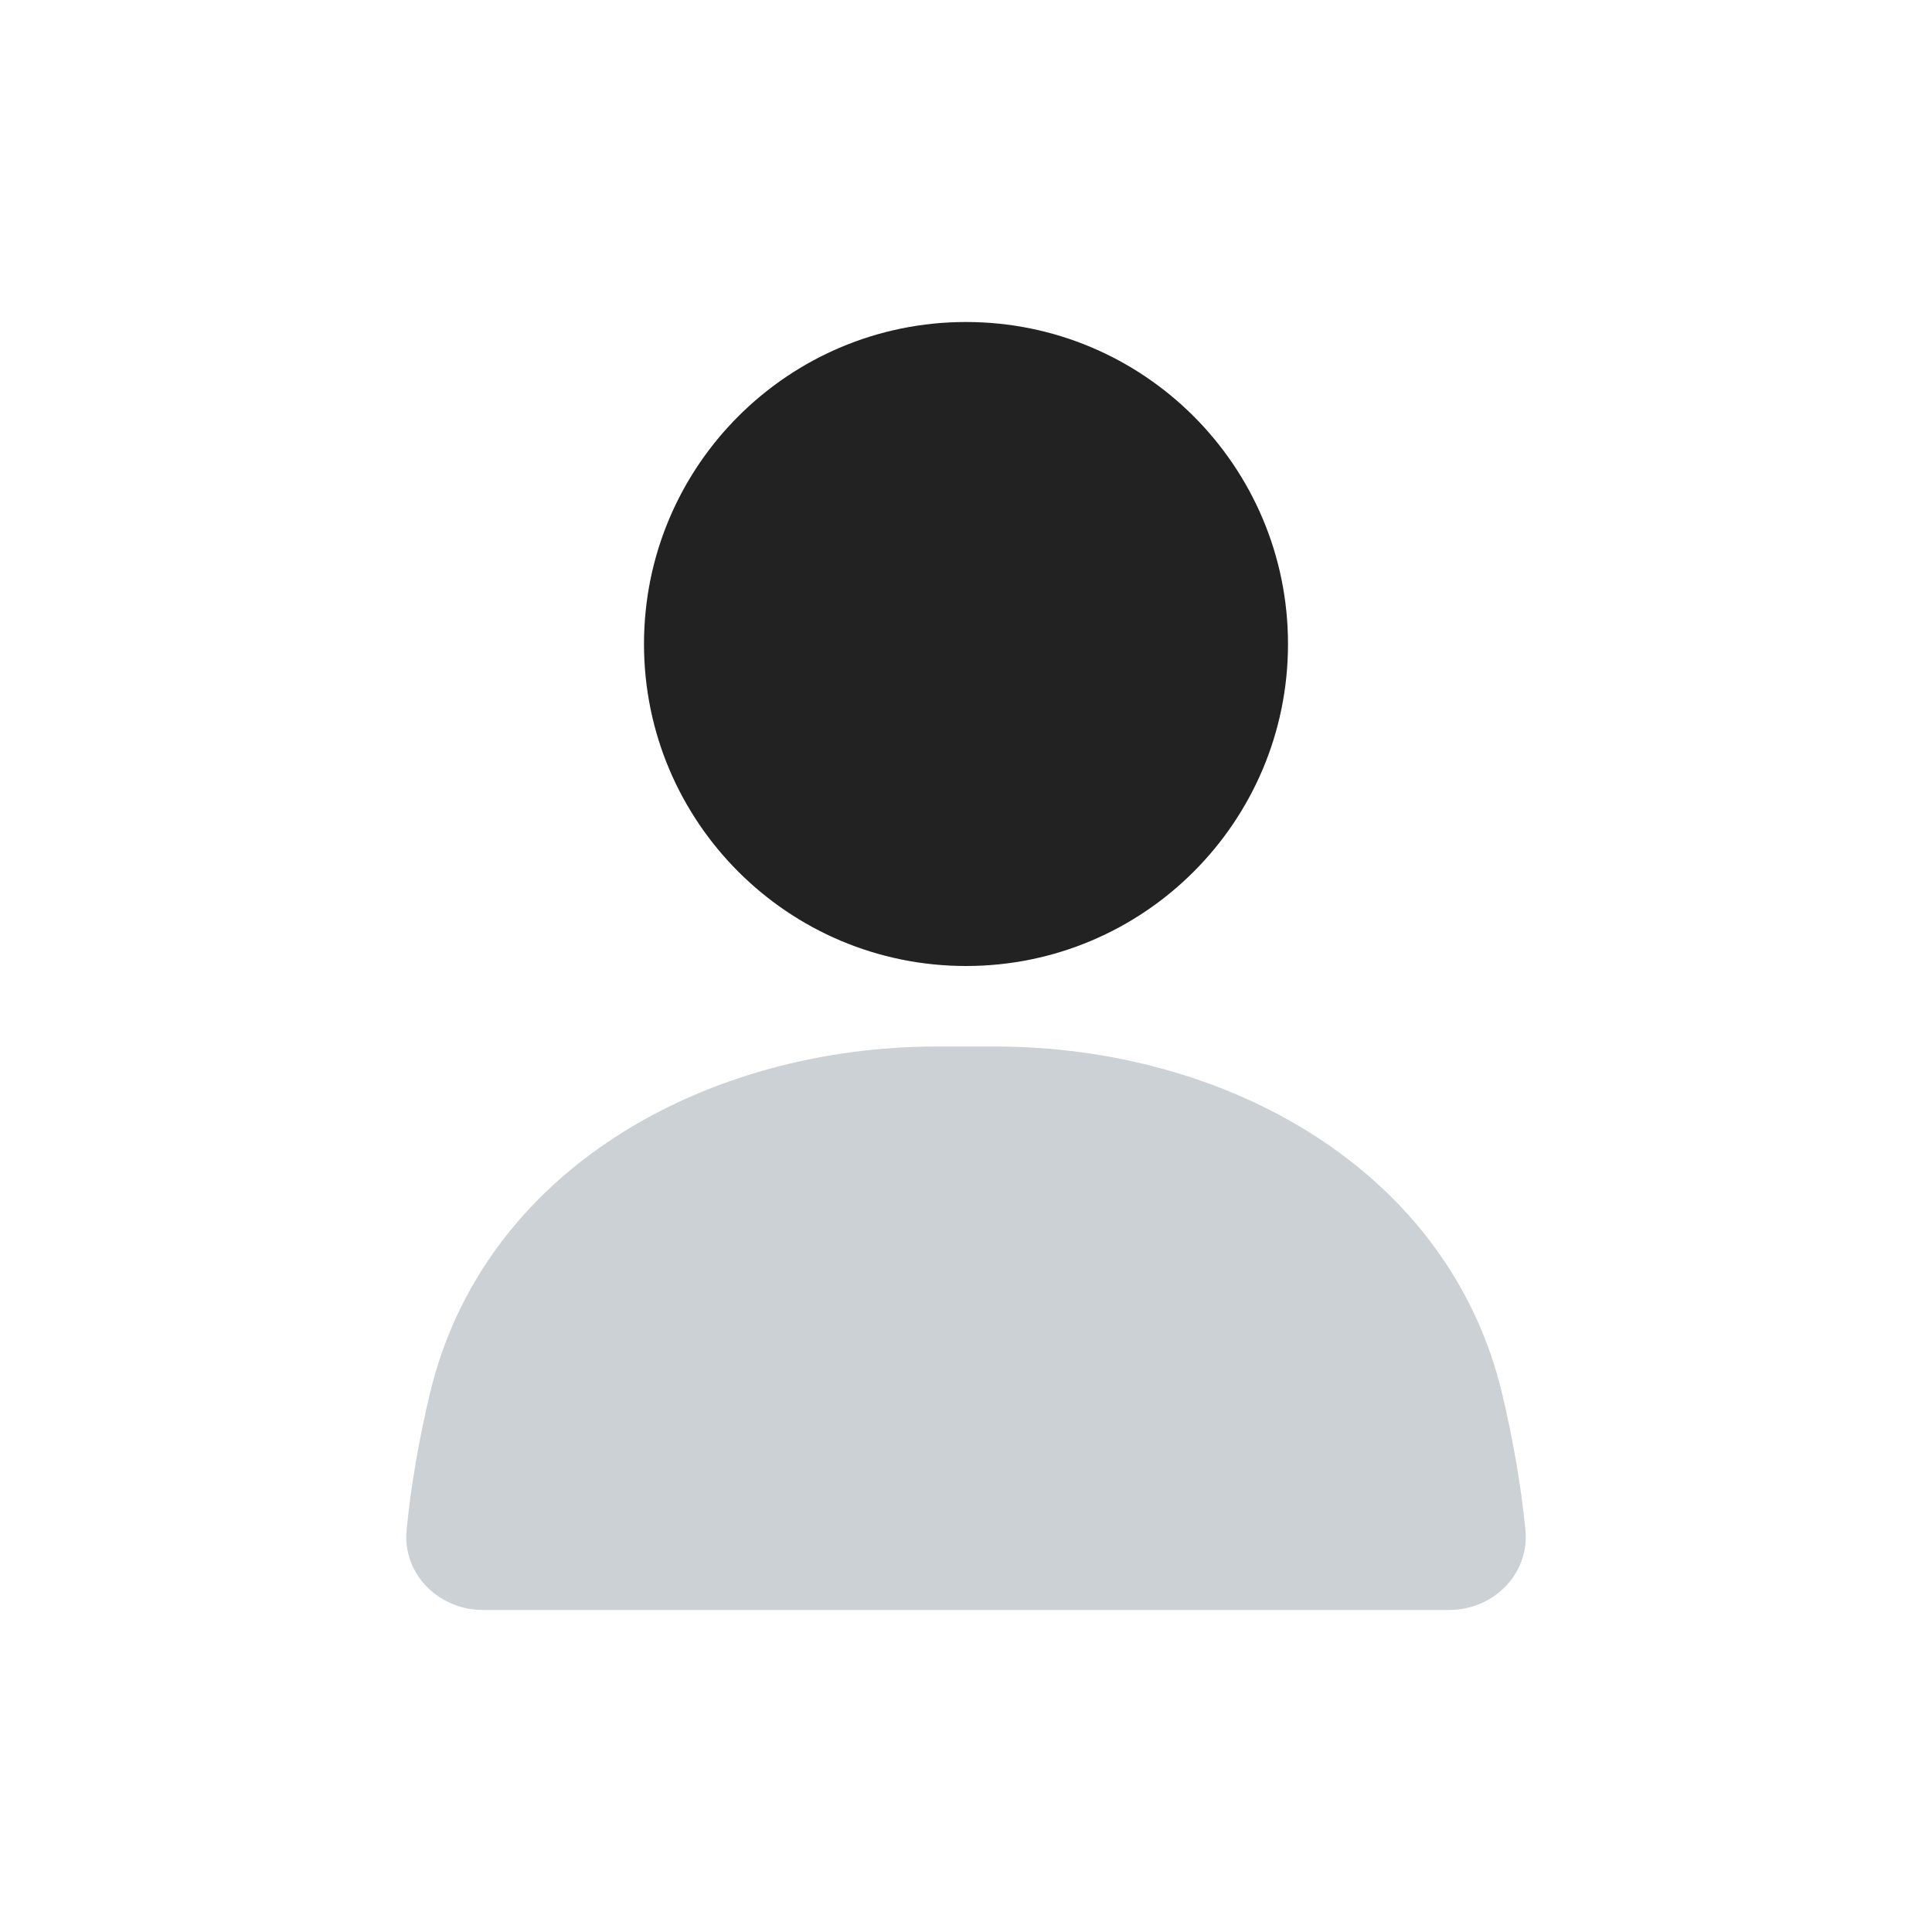
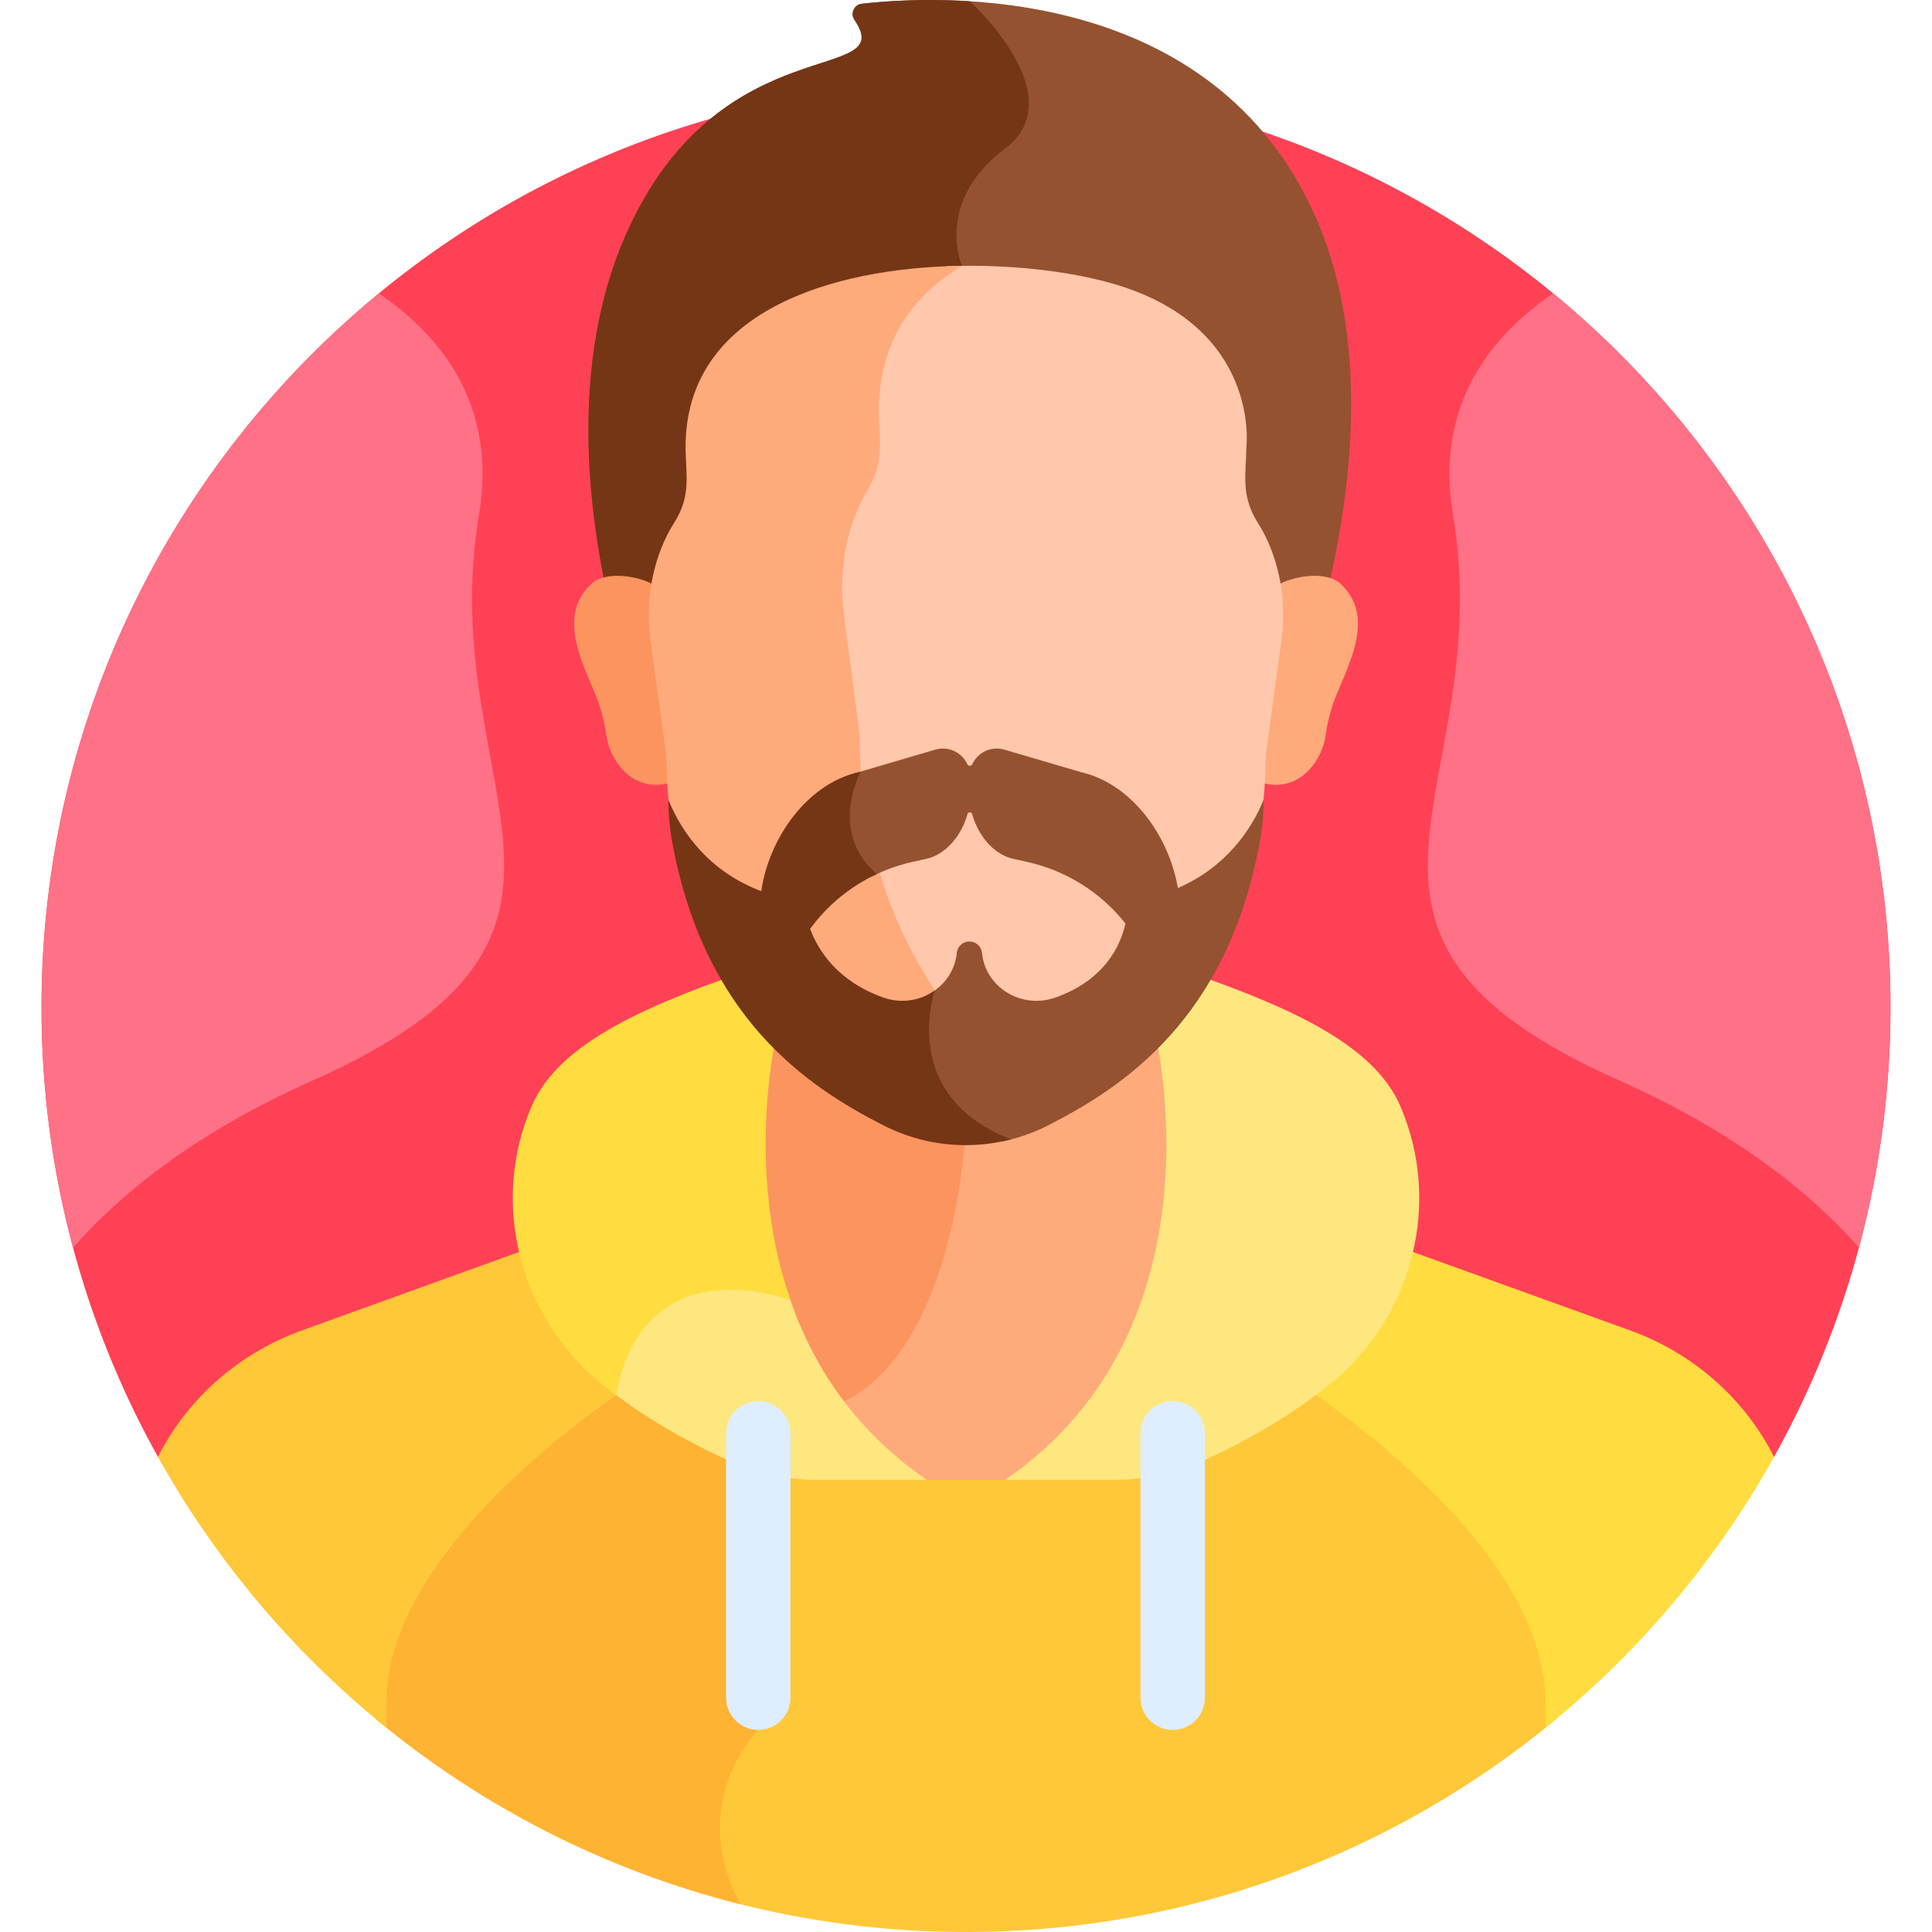
- <svg xmlns="http://www.w3.org/2000/svg" width="800px" height="800px" viewBox="0 0 24 24" fill="none">
-   <circle cx="12" cy="8" r="4" fill="#222222" />
-   <path d="M5.338 17.321C5.999 14.527 8.772 13 11.643 13H12.357C15.228 13 18.001 14.527 18.662 17.321C18.79 17.861 18.892 18.427 18.949 19.002C19.004 19.551 18.552 20 18 20H6C5.448 20 4.996 19.551 5.051 19.002C5.108 18.427 5.21 17.861 5.338 17.321Z" fill="#2A4157" fill-opacity="0.24" />
+ <svg xmlns="http://www.w3.org/2000/svg" version="1.1" width="512" height="512" x="0" y="0" viewBox="0 0 512 512" style="enable-background:new 0 0 512 512" xml:space="preserve" class="">
+   <g>
+     <path fill="#ff4155" d="M470.135 386.1c19.654-35.26 30.867-75.869 30.867-119.102 0-135.311-109.691-245.002-245.002-245.002S10.998 131.687 10.998 266.998c0 43.233 11.213 83.842 30.867 119.102z" data-original="#ff4155" class="" />
+     <path fill="#ffaa7b" d="m330.102 315.01.007-.007c-.59-.166-1.191-.318-1.788-.476-.198-.052-.394-.109-.592-.161l-.004.003a208.66 208.66 0 0 0-6.084-1.513c-10.152-10.152-12.726-29.399-13.189-42.865-5.298 6.171-10.858 11.333-16.171 15.458-10.352 8.039-23.125 12.405-36.281 12.405s-25.93-4.366-36.281-12.405c-5.313-4.125-10.874-9.288-16.172-15.458-.464 13.466-3.037 32.713-13.19 42.865-2.076.479-4.128.999-6.169 1.535l-.004-.003c-.189.049-.376.103-.565.153-.604.16-1.212.314-1.814.479l.011.01a221.43 221.43 0 0 0-27.206 9.394v23.865c16.447 22.481 38.453 36.497 51.049 41.791 5.661 2.379 11.695 3.585 17.936 3.585h17.684l4.325 1.5h20.79l4.325-1.5h17.684c6.24 0 12.274-1.207 17.935-3.585 12.525-5.265 34.355-19.151 50.772-41.411V324.31a222.096 222.096 0 0 0-27.008-9.3z" data-original="#ffaa7b" class="" />
+     <path fill="#fc9460" d="M219.719 285.451c-5.313-4.126-10.874-9.288-16.172-15.459-.464 13.466-3.037 32.713-13.189 42.865-2.077.479-4.128.999-6.169 1.536l-.004-.003c-.189.05-.376.103-.565.154-.604.16-1.212.314-1.814.479a.3.3 0 0 0 .012.01c-3.651 1-7.239 2.113-10.798 3.287 9.912 23.667 30.718 64.424 52.73 53.135 30.549-15.667 32.25-73.6 32.25-73.6-13.156 0-25.93-4.366-36.281-12.404z" data-original="#fc9460" class="" />
+     <path fill="#ffc839" d="M343.885 363.085c-13.616 12.583-28.181 20.062-37.546 23.998-5.661 2.379-11.695 3.585-17.935 3.585H270.72l-4.325 1.5h-20.79l-4.325-1.5h-17.684c-6.24 0-12.274-1.207-17.936-3.585a130.898 130.898 0 0 1-6.71-3.056v74.424s-19.073 18.838-5.026 45.6C213.751 509.229 234.55 512 256 512c59.505 0 114.05-21.22 156.496-56.498v-3.622c0-37.255-44.651-72.541-68.611-88.795z" data-original="#ffc839" class="" />
+     <path fill="#ffb332" d="M200.95 458.451v-73.466c-9.133-4.277-21.278-11.238-32.767-21.838-23.911 16.212-68.583 51.48-68.583 88.719v3.718c27.721 23.016 60.599 40.034 96.643 49.07-14.655-27.081 4.707-46.203 4.707-46.203z" data-original="#ffb332" class="" />
+     <path fill="#ffdd40" d="M470.135 386.1c-.214-.413-.423-.832-.639-1.24-8.001-15.05-21.438-26.485-37.47-32.275l-67.829-24.496c1.249 2.519 2.099 6.246-.318 10.351-6.323 10.743-14.078 19.469-22.049 26.497 22.402 14.931 67.781 49.715 67.781 86.497v6.417c24.495-19.74 45.109-44.095 60.524-71.751z" data-original="#ffdd40" />
+     <path fill="#ffc839" d="M148.12 338.441c-2.417-4.105-1.566-7.832-.318-10.351l-67.829 24.496c-16.031 5.79-29.468 17.225-37.469 32.275-.217.408-.426.827-.639 1.24 15.415 27.655 36.028 52.011 60.524 71.751v-6.417c0-36.782 45.378-71.565 67.78-86.497-7.971-7.028-15.725-15.754-22.049-26.497z" data-original="#ffc839" class="" />
+     <path fill="#fee77f" d="M371.142 293.231c-7.411-17.292-31.448-27.399-63.093-37.994l-2.171 17.329s19.971 78.808-39.483 119.602h28.918c8.1 0 16.111-1.703 23.49-5.046 9.276-4.204 22.284-11.037 33.878-20.512 21.67-17.71 29.486-47.655 18.461-73.379zM208.384 341.28c-11.013-2.834-39.25-6.531-46.772 27.154 10.988 8.532 22.916 14.759 31.585 18.688 7.378 3.344 15.389 5.046 23.489 5.046h28.918c-20.47-14.046-31.523-32.598-37.22-50.888z" data-original="#fee77f" class="" />
+     <path fill="#ffdd40" d="m206.122 272.566-2.171-17.329c-31.645 10.595-55.682 20.701-63.093 37.994-11.025 25.724-3.209 55.669 18.462 73.378a118.987 118.987 0 0 0 3.941 3.077c7.511-40.209 46.221-25.082 46.221-25.082l.001-.007c-12.494-35.964-3.361-72.031-3.361-72.031z" data-original="#ffdd40" />
+     <path fill="#deeeff" d="M200.95 458.451c-4.693 0-8.532-3.839-8.532-8.532v-70.083c0-4.693 3.839-8.532 8.532-8.532s8.532 3.839 8.532 8.532v70.083c0 4.693-3.839 8.532-8.532 8.532zM310.772 458.451c-4.693 0-8.532-3.839-8.532-8.532v-70.083c0-4.693 3.839-8.532 8.532-8.532s8.532 3.839 8.532 8.532v70.083c0 4.693-3.839 8.532-8.532 8.532z" data-original="#deeeff" />
+     <path fill="#ff7186" d="M411.6 77.746c-17.771 12.145-31.22 30.742-26.537 58.7 12.27 73.253-44.248 110.625 44.083 149.899 31.405 13.964 51.185 30.3 63.502 44.267 5.444-20.286 8.354-41.61 8.354-63.615 0-76.224-34.812-144.316-89.402-189.251zM100.4 77.746c17.771 12.145 31.22 30.742 26.537 58.7-12.27 73.253 44.248 110.625-44.083 149.899-31.405 13.964-51.185 30.3-63.502 44.267-5.444-20.286-8.354-41.61-8.354-63.615 0-76.224 34.812-144.316 89.402-189.251z" data-original="#ff7186" class="" />
+     <path fill="#945230" d="M351.433 158.082c6.504-26.523 11.816-66.265-2.247-99.333C321.993-5.195 247.986-1.253 228.374.999c-2.059.236-3.092 2.585-1.921 4.294 11.756 17.162-34.301 1.613-59.334 54.123-15.866 33.279-11.879 72.461-6.079 98.667h190.393z" data-original="#945230" />
+     <path fill="#753616" d="M254.926 70.454S247.554 53.5 266.223 39.5C284.867 25.518 257.074.397 257.002.332c-12.505-.792-22.894.008-28.628.667-2.059.237-3.092 2.585-1.921 4.294 11.756 17.162-34.301 1.613-59.334 54.123-15.866 33.28-11.879 72.462-6.079 98.667h43.521l13.824-5.492z" data-original="#753616" class="" />
+     <path fill="#ffaa7b" d="M355.256 154.721c-4.103-3.76-13.276-1.854-16.81.448a49.69 49.69 0 0 1 .15 14.623l-4.17 30.372c0 2.448-.077 4.85-.219 7.21 10.169 3.067 16.22-6.062 17.071-12.327a46.57 46.57 0 0 1 1.796-7.949c2.704-8.446 12.462-22.956 2.182-32.377z" data-original="#ffaa7b" class="" />
+     <path fill="#fc9460" d="M156.744 154.721c4.103-3.76 13.276-1.854 16.81.448a49.656 49.656 0 0 0-.149 14.623l4.17 30.372c0 2.448.077 4.85.219 7.21-10.169 3.067-16.22-6.062-17.071-12.327a46.57 46.57 0 0 0-1.796-7.949c-2.705-8.446-12.463-22.956-2.183-32.377z" data-original="#fc9460" class="" />
+     <path fill="#ffc7ab" d="M333.324 138.518c-4.621-7.249-3.09-13.17-3.015-20.103 0 0 3.898-31.917-35.411-43.25-11.38-3.281-27.439-5.243-43.894-4.612-11.451 8.073-18.992 19.919-18.992 36.705 0 7.715 1.663 13.744-3.072 21.566-5.105 8.435-8.076 20.602-6.389 33.542l4.249 32.589c0 46.852 23.748 78.697 43.949 95.217a59.417 59.417 0 0 0 9.14 6.131 58.864 58.864 0 0 0 12.391-7.38c19.831-15.4 43.144-45.085 43.144-88.758l4.17-30.372c1.645-11.967-1.207-23.331-6.27-31.275z" data-original="#ffc7ab" class="" />
+     <path fill="#ffaa7b" d="M270.955 288.264c-19.831-16.218-43.145-47.48-43.145-93.475l-4.171-31.993c-1.656-12.702 1.26-24.647 6.272-32.928 4.647-7.679 3.015-13.597 3.015-21.172 0-18.073 8.888-30.329 21.999-38.243-34.936.483-73.235 12.325-73.235 47.962 0 7.192 1.633 12.812-3.015 20.104-5.012 7.863-7.928 19.205-6.272 31.267l4.171 30.379c0 43.674 23.313 73.359 43.145 88.758 10.351 8.038 23.125 12.404 36.281 12.404 9.051 0 17.92-2.066 25.944-5.973a58.326 58.326 0 0 1-10.989-7.09z" data-original="#ffaa7b" class="" />
+     <path fill="#945230" d="M312.145 235.343c-2.319-13.828-12.296-27.674-25.616-30.695l-20.359-5.981c-3.539-1.039-7.082.776-8.507 3.858a.718.718 0 0 1-1.308 0c-1.426-3.082-4.969-4.897-8.508-3.858l-20.359 5.981c-.505.115-1.003.249-1.498.394h.19c-2.157 5.074-5.885 17.675 4.727 27.302a45.781 45.781 0 0 1 10.941-3.938l3.636-.803c5.3-1.17 9.399-6.344 10.902-11.857.172-.633 1.072-.633 1.245 0 1.503 5.513 5.601 10.687 10.902 11.857l3.637.803a45.91 45.91 0 0 1 26.088 16.331c-1.341 5.962-5.546 15.022-18.578 19.627-8.744 3.089-18.286-2.41-19.406-11.512l-.041-.356a3.354 3.354 0 0 0-6.67 0l-.041.356c-.602 4.893-3.648 8.727-7.685 10.764-1.122 4.448-2.611 14.038 2.032 23.35 3.358 6.735 9.253 11.947 17.556 15.56a47.776 47.776 0 0 0 12.236-4.239c20.375-10.373 47.464-28.395 56.129-74.759a63.035 63.035 0 0 0 1.074-11.567c-3.299 8.14-10.155 17.932-22.719 23.382z" data-original="#945230" />
+     <path fill="#753616" d="M234.194 298.276c10.52 5.361 22.545 6.573 33.757 3.67-27.398-10.62-21.735-34.541-20.244-39.447a14.91 14.91 0 0 1-13.591 1.866c-12.031-4.251-17.206-12.302-19.431-18.205a45.984 45.984 0 0 1 17.676-14.528c-11.553-9.99-6.07-23.528-4.288-27.155l-.585.172c-13.583 3.08-23.696 17.417-25.751 31.513-13.897-5.24-21.131-15.636-24.6-24.2v.004c0 3.873.361 7.744 1.072 11.551 8.649 46.355 35.608 64.375 55.985 74.759z" data-original="#753616" class="" />
+   </g>
</svg>
